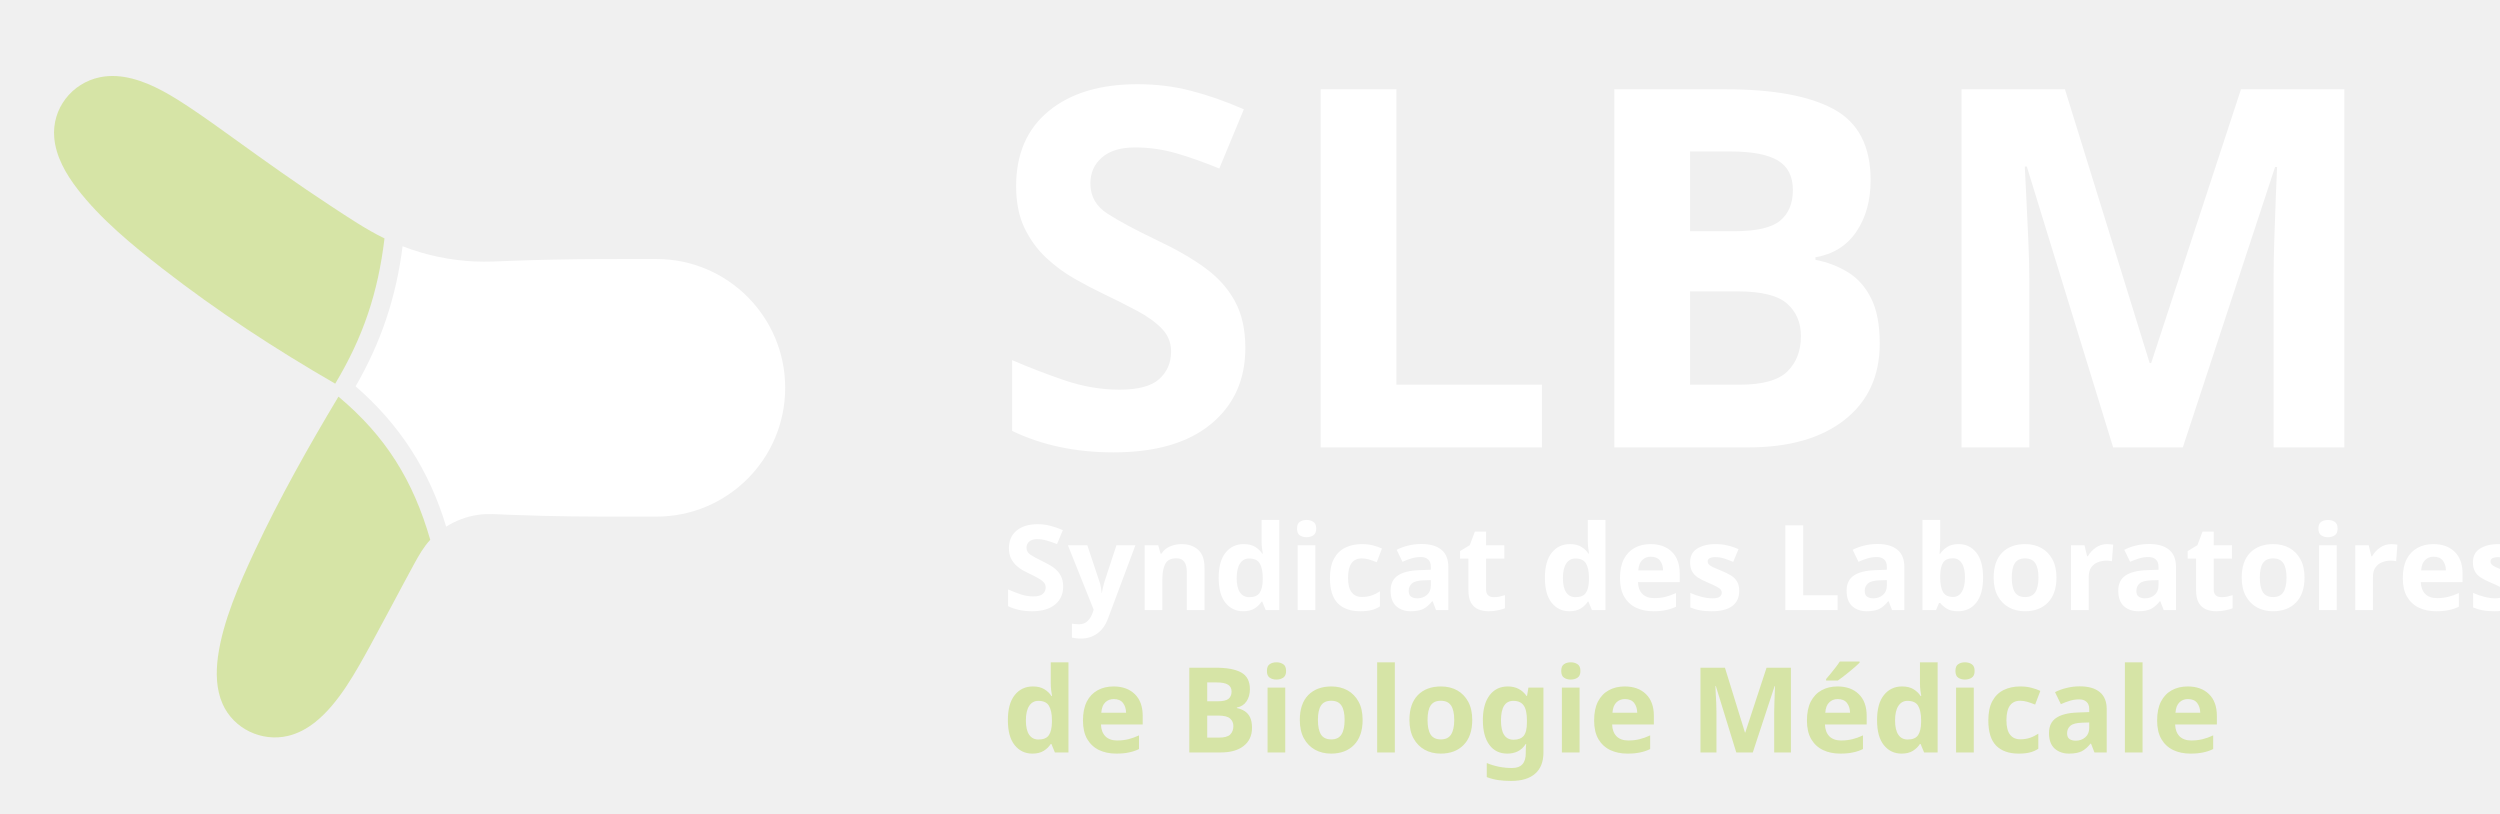
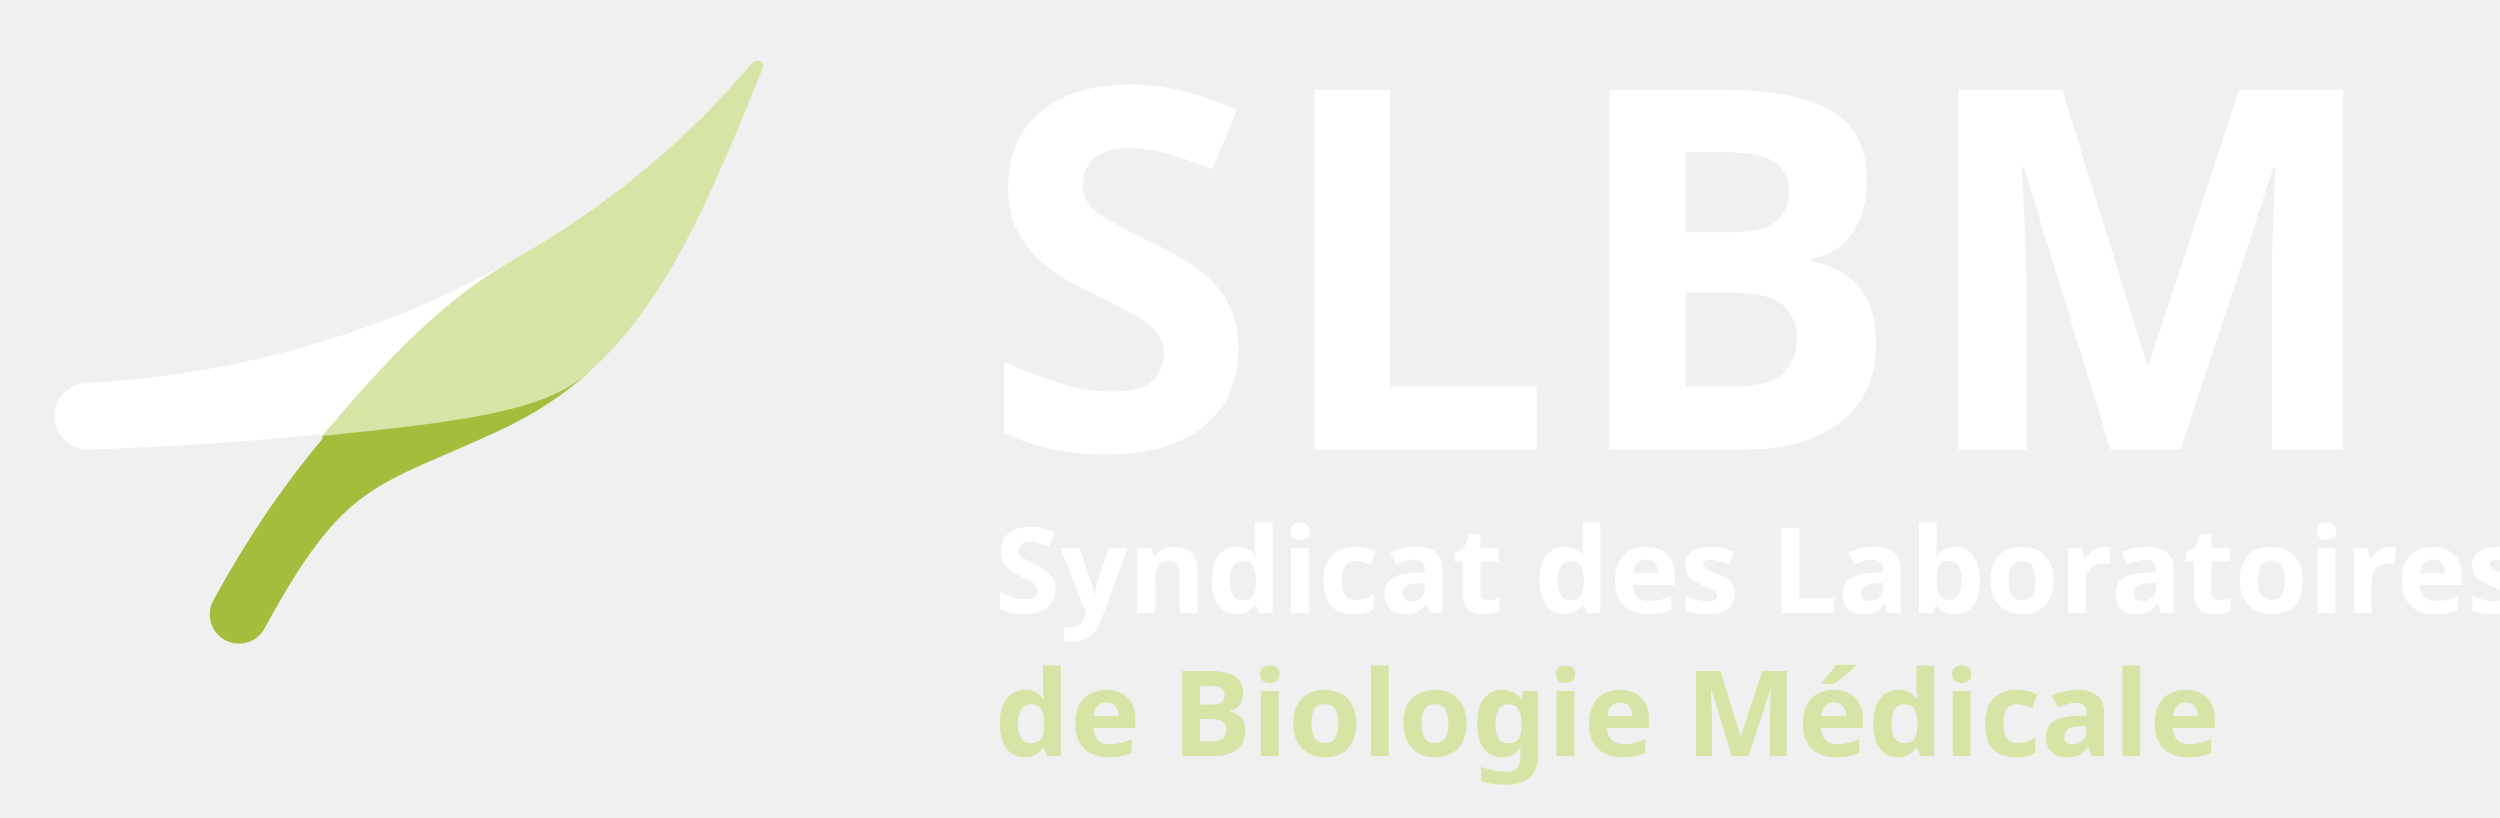
- <svg xmlns="http://www.w3.org/2000/svg" viewBox="-1.9 0 368.8 120" role="img" aria-label="SLBM, Syndicat des Laboratoires de Biologie Médicale">
-   <path d="M47.55 56.6C51.69 49.69 53.87 43.16 54.82 35.17C52.05 33.82 49.48 32.07 46.91 30.39C42.02 27.19 37.27 23.8 32.53 20.38C30.42 18.86 28.31 17.34 26.15 15.9C23.51 14.15 20.7 12.4 17.61 11.6C16.06 11.2 14.43 11.07 12.86 11.39C8.68 12.25 5.74 16.03 6.1 20.3C6.34 23.11 7.83 25.67 9.51 27.86C12.91 32.3 17.69 36.22 22.09 39.64C30.14 45.9 38.72 51.5 47.55 56.6Z" fill="#D6E4A6" />
-   <path d="M61.57 79.63C59.06 70.91 55.02 64.36 48.03 58.51C43.59 65.92 39.34 73.47 35.67 81.3C33.44 86.07 30.97 91.65 30.25 96.89C29.94 99.22 29.98 101.68 30.94 103.85C32.57 107.52 36.7 109.48 40.59 108.56C42.07 108.21 43.43 107.46 44.62 106.51C48.1 103.73 50.63 99.03 52.76 95.16C54.41 92.15 56.01 89.1 57.64 86.07C58.15 85.12 58.67 84.17 59.18 83.22C59.88 81.94 60.58 80.7 61.57 79.63Z" fill="#D6E4A6" />
-   <path d="M94.93 38.21C89.84 38.21 84.76 38.19 79.67 38.3C77.59 38.34 75.51 38.4 73.43 38.48C71.67 38.55 69.91 38.65 68.15 38.57C64.51 38.41 60.89 37.65 57.49 36.33C56.54 43.82 54.34 50.45 50.56 56.99C57.1 62.67 61.42 69.4 63.92 77.69C65.34 76.79 66.95 76.19 68.62 75.95C70.06 75.74 71.5 75.87 72.94 75.93C74.7 76 76.46 76.05 78.22 76.1C83.79 76.24 89.36 76.21 94.93 76.21C105.42 76.21 113.93 67.71 113.93 57.21C113.93 46.72 105.42 38.21 94.93 38.21Z" fill="#FFFFFF" />
+ <svg xmlns="http://www.w3.org/2000/svg" viewBox="0 0 367 120" role="img" aria-label="SLBM, Syndicat des Laboratoires de Biologie Médicale">
+   <path d="M12.64 56.23C35.27 55.05 56.81 48.64 75.4 38.12L64.17 55.03L47.3 64C47.22 63.84 47.05 63.73 46.83 63.75C35.64 64.93 24.39 65.61 13.15 66C10.45 66.09 8.15 64.03 8.01 61.33C7.87 58.63 9.94 56.38 12.64 56.23Z" fill="#FFFFFF" />
+   <path d="M86.42 54.67C82.7 58 78.44 60.82 73.38 63.17C54.96 71.73 50.7 70.42 38.85 92.24C37.72 94.32 35.12 95.09 33.04 93.96C30.96 92.83 30.18 90.23 31.31 88.15C35.85 79.8 41.15 71.81 47.25 64.53C47.39 64.37 47.39 64.16 47.3 64L64.17 55.03L86.42 54.67Z" fill="#A3BE3C" />
+   <path d="M47.3 64C57.13 52.29 65.43 43.76 75.4 38.12C88.87 30.5 100.79 20.71 110.46 9.19C110.74 8.86 111.21 8.78 111.58 9C111.94 9.22 112.1 9.68 111.94 10.08C103.83 30.15 97.57 44.69 86.42 54.67C79.83 60.57 67.3 61.9 47.3 64Z" fill="#D6E4A6" />
  <text x="144" y="66" font-family="Nunito" font-weight="900" font-size="74" letter-spacing="1.5" fill="#FFFFFF">SLBM</text>
  <text x="146" y="90" font-family="Nunito" font-weight="700" font-size="17.5" fill="#FFFFFF">Syndicat des Laboratoires</text>
  <text x="146" y="111" font-family="Nunito" font-weight="700" font-size="17.5" fill="#D6E4A6">de Biologie Médicale</text>
</svg>
